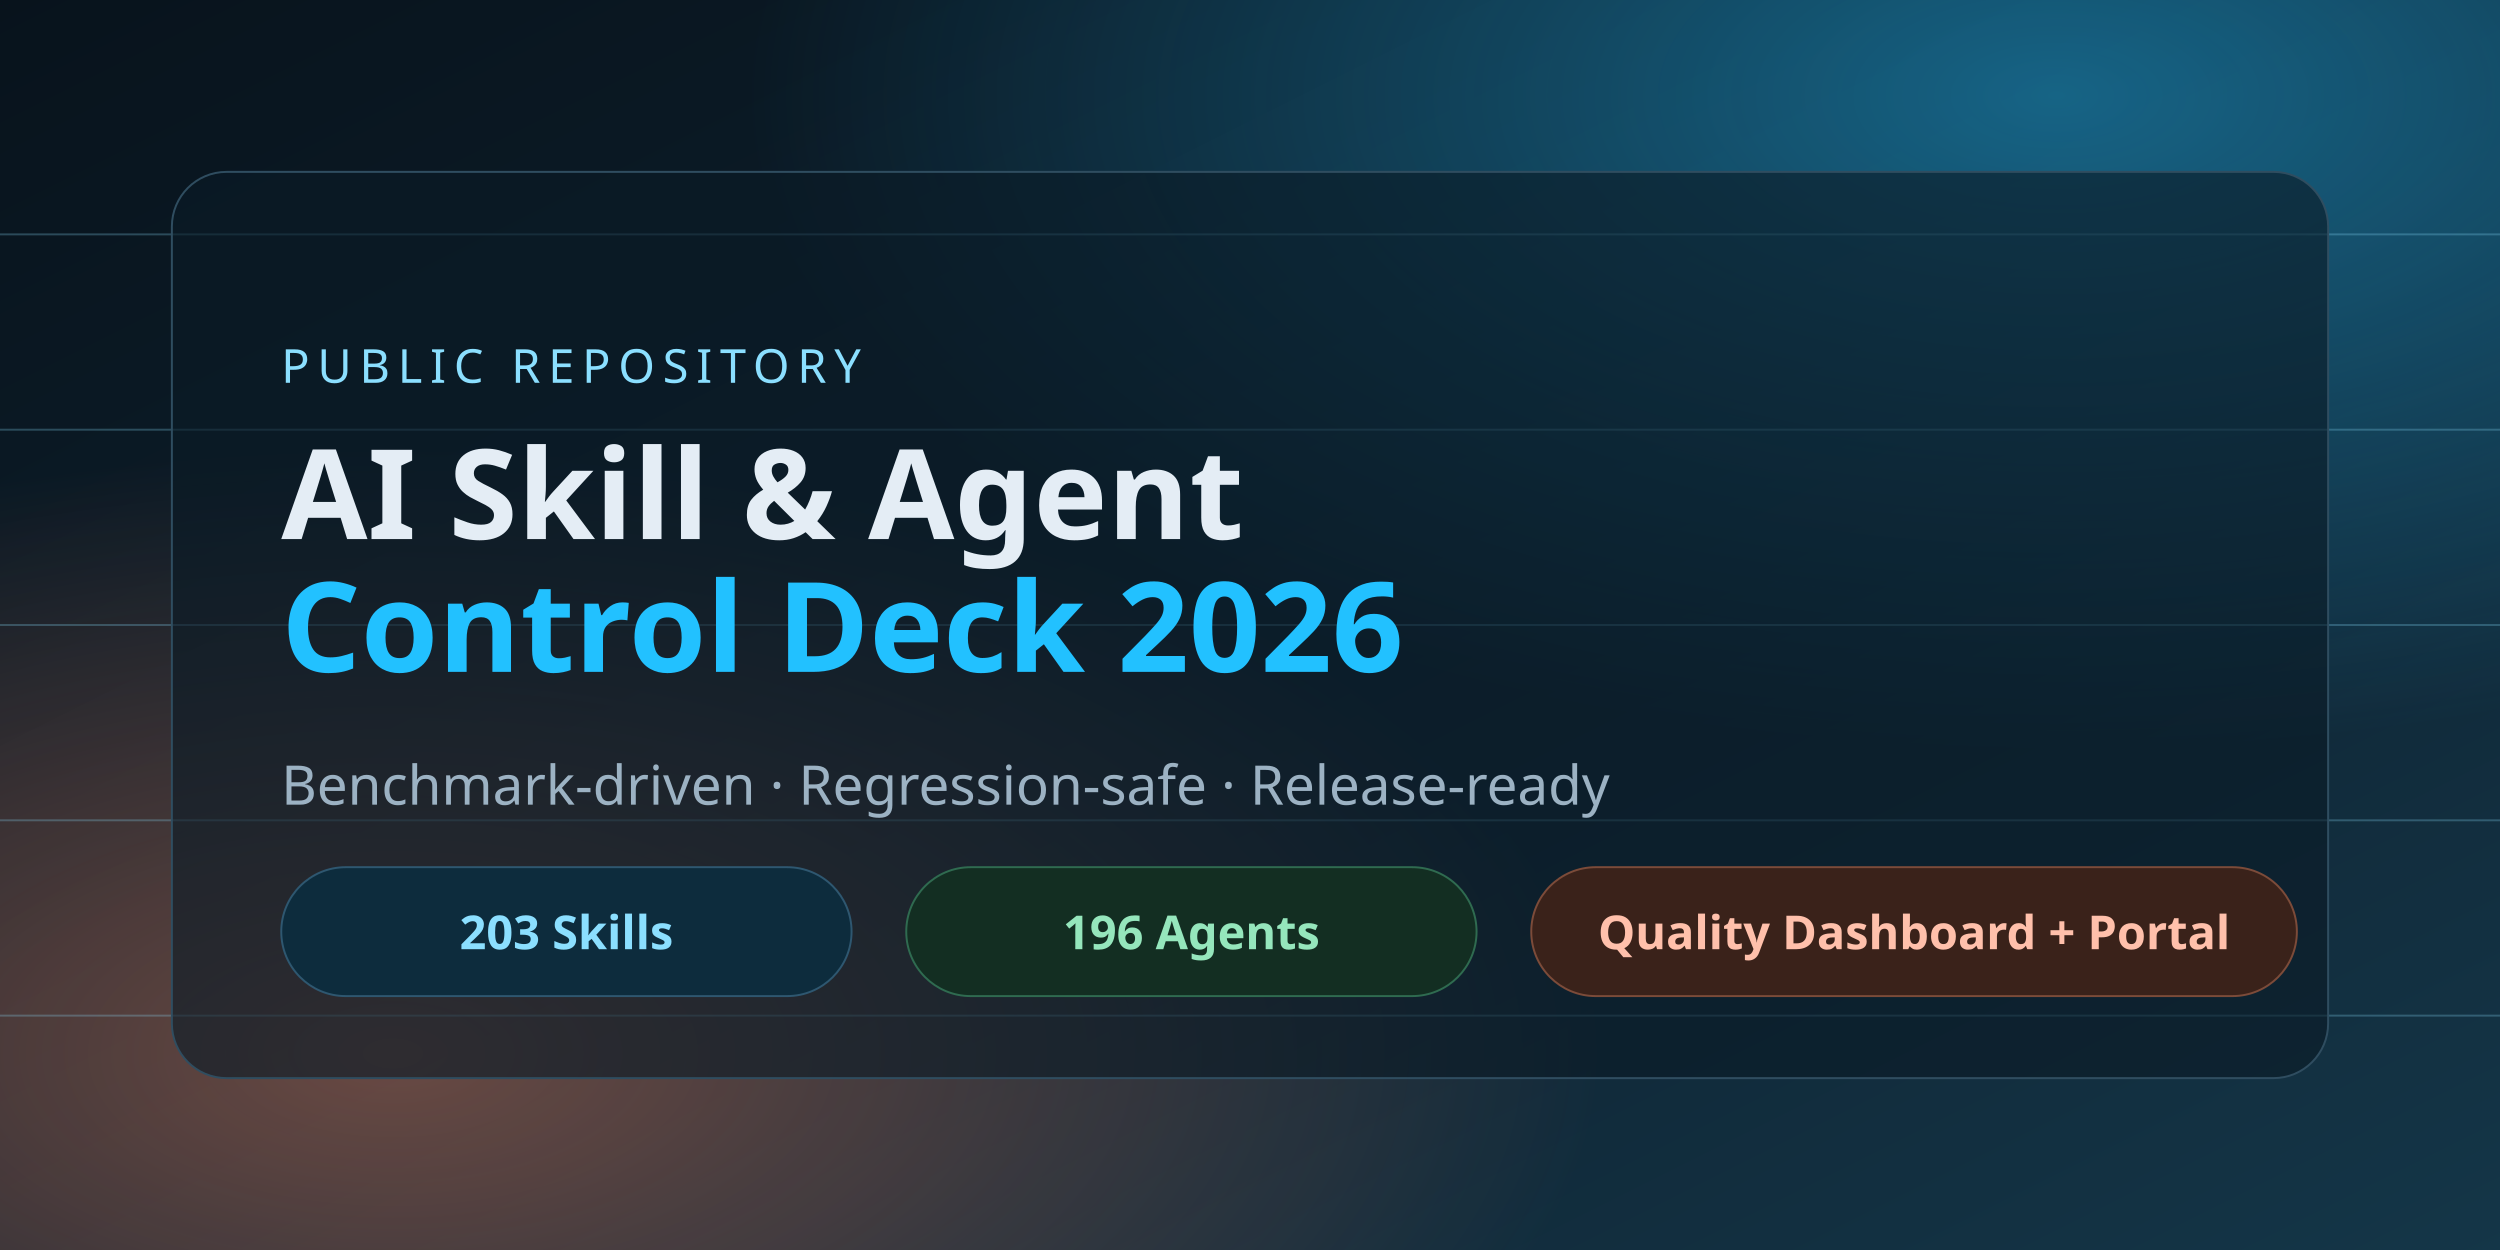
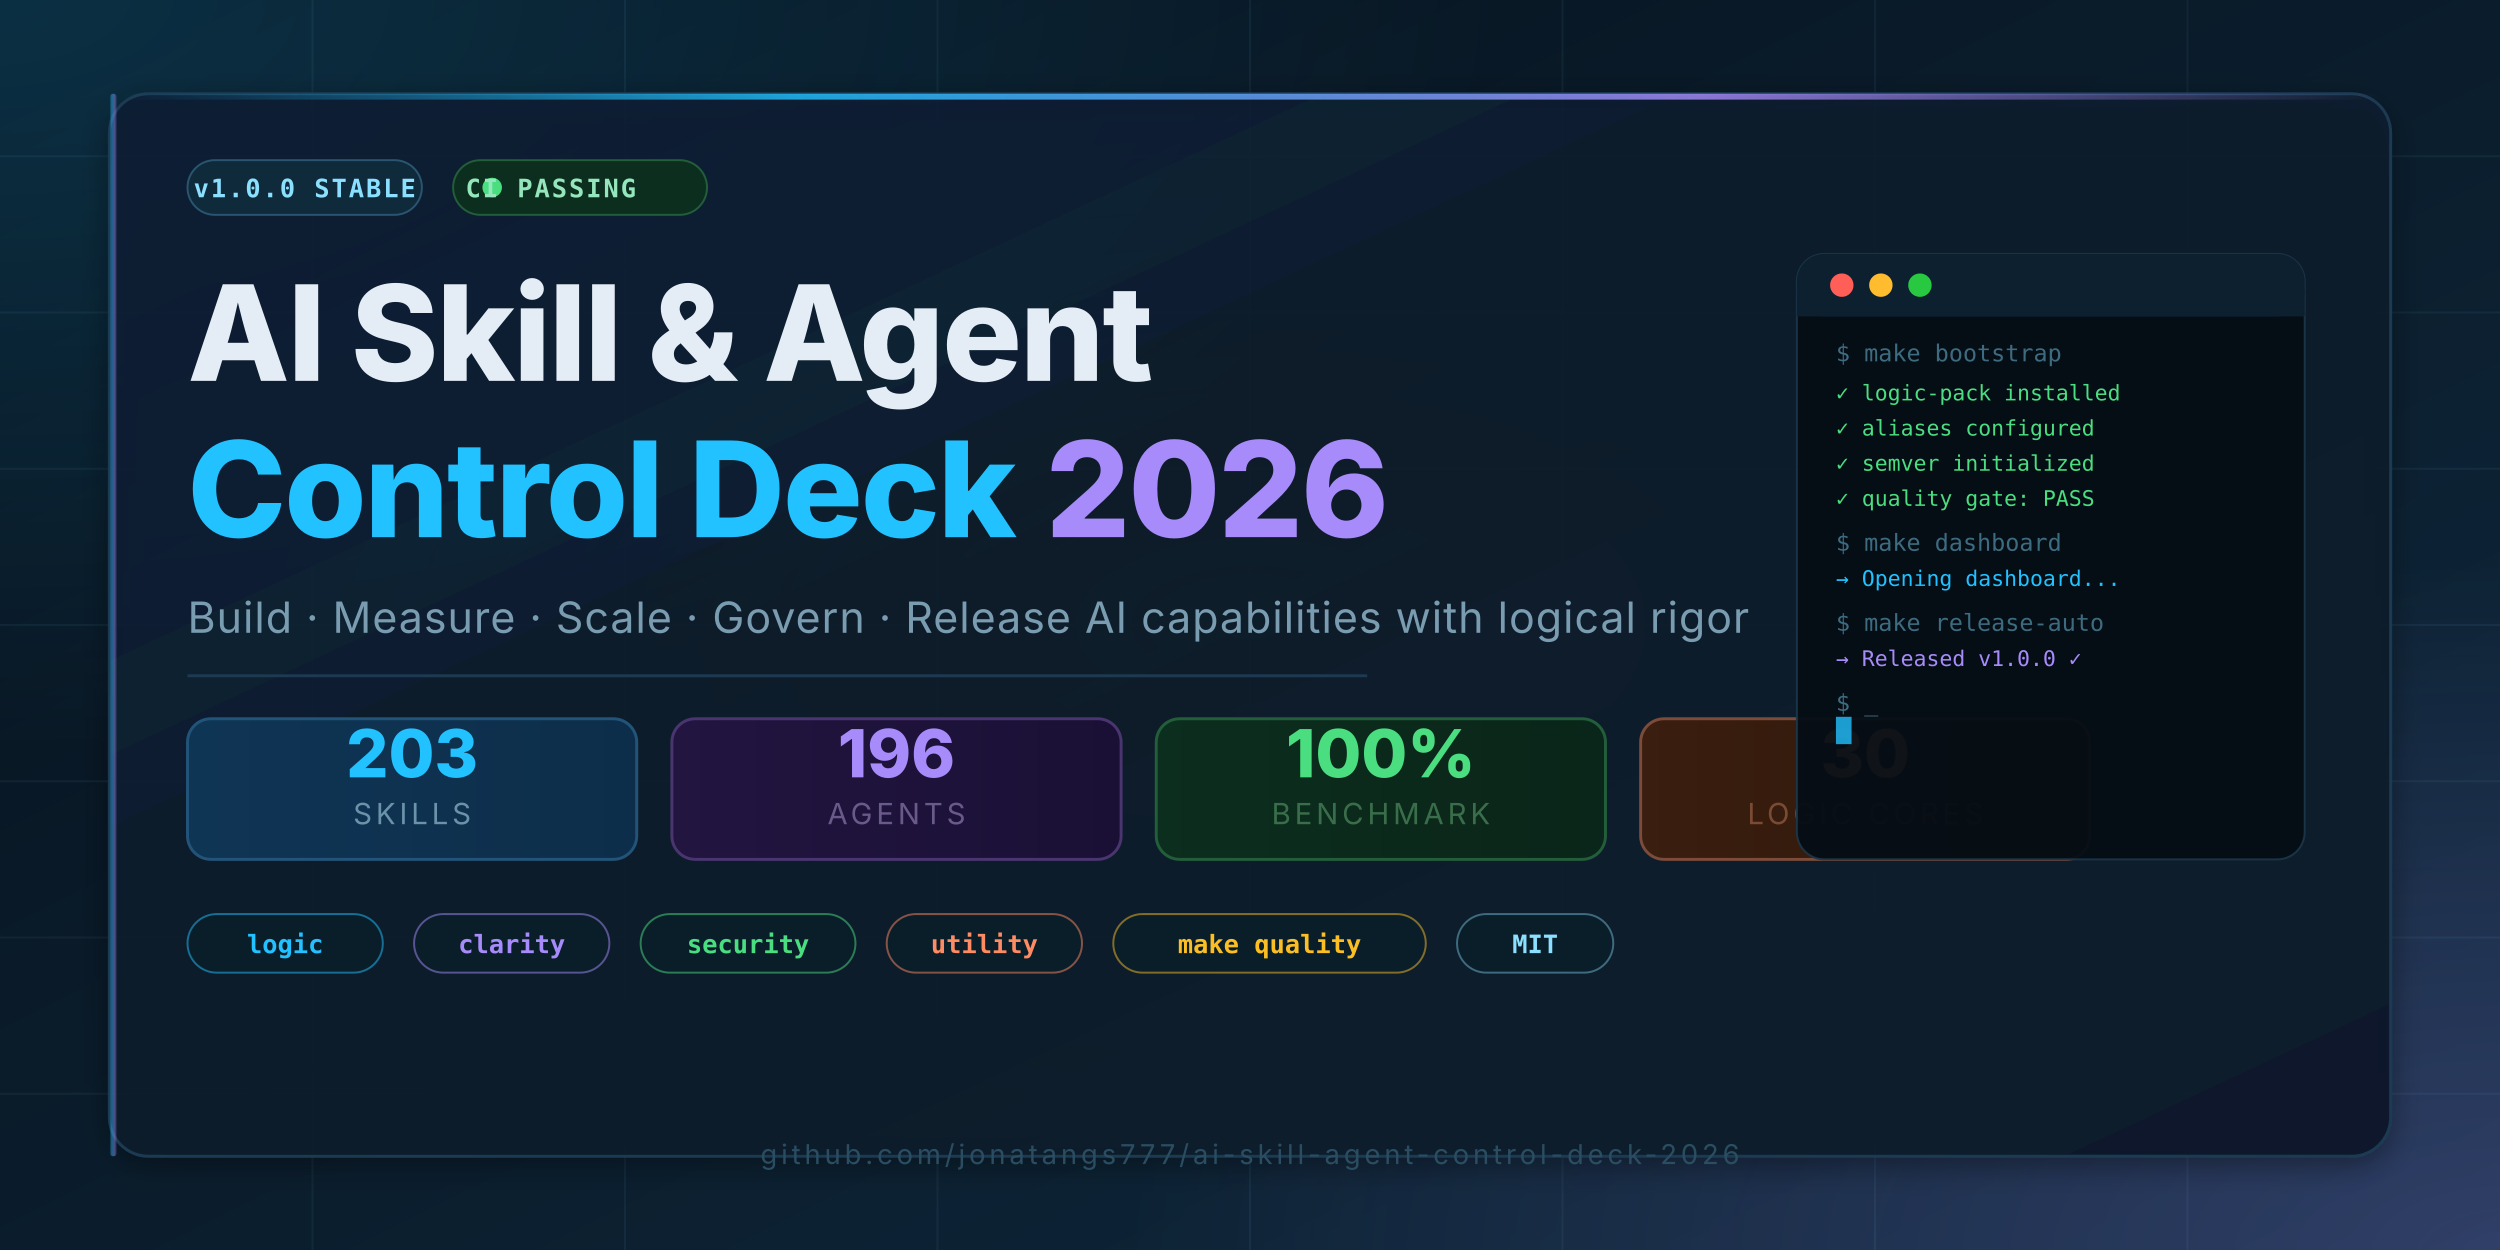
<svg xmlns="http://www.w3.org/2000/svg" width="1280" height="640" viewBox="0 0 1280 640" role="img" aria-label="AI Skill and Agent Control Deck 2026">
  <defs>
    <linearGradient id="bg" x1="0%" y1="0%" x2="100%" y2="100%">
-       <stop offset="0%" stop-color="#08131c" />
-       <stop offset="60%" stop-color="#0f2433" />
-       <stop offset="100%" stop-color="#143648" />
+       <stop offset="0%" stop-color="#06101a" />
+       <stop offset="55%" stop-color="#0b1e2e" />
+       <stop offset="100%" stop-color="#0f2a3f" />
    </linearGradient>
-     <radialGradient id="g1" cx="82%" cy="8%" r="52%">
-       <stop offset="0%" stop-color="#22c1ff" stop-opacity="0.42" />
+     <radialGradient id="glow-tl" cx="0%" cy="0%" r="60%">
+       <stop offset="0%" stop-color="#22c1ff" stop-opacity="0.18" />
      <stop offset="100%" stop-color="#22c1ff" stop-opacity="0" />
    </radialGradient>
-     <radialGradient id="g2" cx="16%" cy="84%" r="48%">
-       <stop offset="0%" stop-color="#ff8b63" stop-opacity="0.38" />
+     <radialGradient id="glow-br" cx="100%" cy="100%" r="55%">
+       <stop offset="0%" stop-color="#a78bfa" stop-opacity="0.22" />
+       <stop offset="100%" stop-color="#a78bfa" stop-opacity="0" />
+     </radialGradient>
+     <radialGradient id="glow-center" cx="50%" cy="50%" r="40%">
+       <stop offset="0%" stop-color="#ff8b63" stop-opacity="0.10" />
      <stop offset="100%" stop-color="#ff8b63" stop-opacity="0" />
    </radialGradient>
-     <linearGradient id="line" x1="0%" y1="0%" x2="100%" y2="0%">
-       <stop offset="0%" stop-color="#22c1ff" stop-opacity="0.85" />
-       <stop offset="100%" stop-color="#ff8b63" stop-opacity="0.85" />
+     <linearGradient id="line-grad" x1="0%" y1="0%" x2="100%" y2="0%">
+       <stop offset="0%" stop-color="#22c1ff" stop-opacity="0" />
+       <stop offset="30%" stop-color="#22c1ff" stop-opacity="0.9" />
+       <stop offset="70%" stop-color="#a78bfa" stop-opacity="0.9" />
+       <stop offset="100%" stop-color="#a78bfa" stop-opacity="0" />
    </linearGradient>
+     <linearGradient id="card-grad" x1="0%" y1="0%" x2="100%" y2="100%">
+       <stop offset="0%" stop-color="#0d2233" stop-opacity="0.85" />
+       <stop offset="100%" stop-color="#091929" stop-opacity="0.95" />
+     </linearGradient>
+     <linearGradient id="badge-blue" x1="0%" y1="0%" x2="100%" y2="0%">
+       <stop offset="0%" stop-color="#0f3555" />
+       <stop offset="100%" stop-color="#0d2e4a" />
+     </linearGradient>
+     <linearGradient id="badge-green" x1="0%" y1="0%" x2="100%" y2="0%">
+       <stop offset="0%" stop-color="#0c2e1e" />
+       <stop offset="100%" stop-color="#0a2519" />
+     </linearGradient>
+     <linearGradient id="badge-purple" x1="0%" y1="0%" x2="100%" y2="0%">
+       <stop offset="0%" stop-color="#221540" />
+       <stop offset="100%" stop-color="#1a1035" />
+     </linearGradient>
+     <linearGradient id="badge-orange" x1="0%" y1="0%" x2="100%" y2="0%">
+       <stop offset="0%" stop-color="#3a1e10" />
+       <stop offset="100%" stop-color="#2e1808" />
+     </linearGradient>
+     <filter id="shadow" x="-5%" y="-5%" width="110%" height="110%">
+       <feDropShadow dx="0" dy="4" stdDeviation="8" flood-color="#000000" flood-opacity="0.4" />
+     </filter>
+     <filter id="glow-text">
+       <feGaussianBlur stdDeviation="3" result="blur" />
+       <feMerge>
+         <feMergeNode in="blur" />
+         <feMergeNode in="SourceGraphic" />
+       </feMerge>
+     </filter>
  </defs>
  <rect width="1280" height="640" fill="url(#bg)" />
-   <rect width="1280" height="640" fill="url(#g1)" />
-   <rect width="1280" height="640" fill="url(#g2)" />
-   <g opacity="0.26" stroke="#8bdfff" stroke-width="1">
-     <path d="M0 120 H1280" />
-     <path d="M0 220 H1280" />
-     <path d="M0 320 H1280" />
-     <path d="M0 420 H1280" />
-     <path d="M0 520 H1280" />
+   <rect width="1280" height="640" fill="url(#glow-tl)" />
+   <rect width="1280" height="640" fill="url(#glow-br)" />
+   <rect width="1280" height="640" fill="url(#glow-center)" />
+   <g opacity="0.06" stroke="#8bdfff" stroke-width="1">
+     <line x1="0" y1="80" x2="1280" y2="80" />
+     <line x1="0" y1="160" x2="1280" y2="160" />
+     <line x1="0" y1="240" x2="1280" y2="240" />
+     <line x1="0" y1="320" x2="1280" y2="320" />
+     <line x1="0" y1="400" x2="1280" y2="400" />
+     <line x1="0" y1="480" x2="1280" y2="480" />
+     <line x1="0" y1="560" x2="1280" y2="560" />
+     <line x1="160" y1="0" x2="160" y2="640" />
+     <line x1="320" y1="0" x2="320" y2="640" />
+     <line x1="480" y1="0" x2="480" y2="640" />
+     <line x1="640" y1="0" x2="640" y2="640" />
+     <line x1="800" y1="0" x2="800" y2="640" />
+     <line x1="960" y1="0" x2="960" y2="640" />
+     <line x1="1120" y1="0" x2="1120" y2="640" />
  </g>
-   <g transform="translate(88 88)">
-     <rect x="0" y="0" width="1104" height="464" rx="28" fill="#0a1a25" fill-opacity="0.62" stroke="#2f4d60" />
-     <text x="56" y="108" fill="#8bdfff" font-family="'Avenir Next', 'Segoe UI', sans-serif" font-size="24" letter-spacing="4">PUBLIC REPOSITORY</text>
-     <text x="56" y="188" fill="#e4edf5" font-family="'Avenir Next', 'Segoe UI', sans-serif" font-size="64" font-weight="700">AI Skill &amp; Agent</text>
-     <text x="56" y="256" fill="#22c1ff" font-family="'Avenir Next', 'Segoe UI', sans-serif" font-size="64" font-weight="700">Control Deck 2026</text>
-     <text x="56" y="324" fill="#9cb2c3" font-family="'Avenir Next', 'Segoe UI', sans-serif" font-size="28">Benchmark-driven · Regression-safe · Release-ready</text>
-     <g transform="translate(56 356)">
-       <rect x="0" y="0" width="292" height="66" rx="33" fill="#0d2c3d" stroke="#2e5770" />
-       <text x="146" y="42" text-anchor="middle" fill="#8bdfff" font-family="'Avenir Next', 'Segoe UI', sans-serif" font-size="24" font-weight="700">203 Skills</text>
-       <rect x="320" y="0" width="292" height="66" rx="33" fill="#132e22" stroke="#2f6b50" />
-       <text x="466" y="42" text-anchor="middle" fill="#95e6bc" font-family="'Avenir Next', 'Segoe UI', sans-serif" font-size="24" font-weight="700">196 Agents</text>
-       <rect x="640" y="0" width="392" height="66" rx="33" fill="#3a221a" stroke="#7c4b39" />
-       <text x="836" y="42" text-anchor="middle" fill="#ffc0ab" font-family="'Avenir Next', 'Segoe UI', sans-serif" font-size="24" font-weight="700">Quality Dashboard + Portal</text>
-     </g>
-   </g>
-   <path d="M96 566 H1184" stroke="url(#line)" stroke-width="4" opacity="0.9" />
+   <rect x="56" y="48" width="1168" height="544" rx="20" fill="url(#card-grad)" stroke="#1e3a52" stroke-width="1.5" filter="url(#shadow)" />
+   <rect x="56" y="48" width="1168" height="3" rx="2" fill="url(#line-grad)" opacity="0.9" />
+   <rect x="56" y="48" width="4" height="544" rx="2" fill="url(#line-grad)" opacity="0.5" />
+   <rect x="96" y="82" width="120" height="28" rx="14" fill="#0f2a3a" stroke="#2a5570" stroke-width="1" />
+   <text x="156" y="101" text-anchor="middle" fill="#8bdfff" font-family="'SF Mono', 'Cascadia Code', monospace" font-size="13" font-weight="600" letter-spacing="1">v1.0.0 STABLE</text>
+   <rect x="232" y="82" width="130" height="28" rx="14" fill="#0c2e1e" stroke="#235e3a" stroke-width="1" />
+   <circle cx="252" cy="96" r="5" fill="#4ade80" />
+   <text x="282" y="101" text-anchor="middle" fill="#95e6bc" font-family="'SF Mono', 'Cascadia Code', monospace" font-size="13" font-weight="600" letter-spacing="1">CI PASSING</text>
+   <text x="96" y="195" fill="#e4edf5" font-family="'Avenir Next', 'Inter', 'Segoe UI', sans-serif" font-size="68" font-weight="800" letter-spacing="-1">AI Skill &amp; Agent</text>
+   <text x="96" y="275" font-family="'Avenir Next', 'Inter', 'Segoe UI', sans-serif" font-size="68" font-weight="800" letter-spacing="-1">
+     <tspan fill="#22c1ff">Control Deck</tspan>
+     <tspan fill="#a78bfa"> 2026</tspan>
+   </text>
+   <text x="96" y="324" fill="#7a9cb0" font-family="'Avenir Next', 'Inter', 'Segoe UI', sans-serif" font-size="22" letter-spacing="0.5">Build · Measure · Scale · Govern · Release AI capabilities with logical rigor</text>
+   <line x1="96" y1="346" x2="700" y2="346" stroke="#1e3a52" stroke-width="1.5" />
+   <rect x="96" y="368" width="230" height="72" rx="12" fill="url(#badge-blue)" stroke="#22547a" stroke-width="1.5" />
+   <text x="211" y="398" text-anchor="middle" fill="#22c1ff" font-family="'Avenir Next', 'Inter', 'Segoe UI', sans-serif" font-size="34" font-weight="800">203</text>
+   <text x="211" y="422" text-anchor="middle" fill="#6a93aa" font-family="'Avenir Next', 'Inter', 'Segoe UI', sans-serif" font-size="15" letter-spacing="2">SKILLS</text>
+   <rect x="344" y="368" width="230" height="72" rx="12" fill="url(#badge-purple)" stroke="#4a3570" stroke-width="1.5" />
+   <text x="459" y="398" text-anchor="middle" fill="#a78bfa" font-family="'Avenir Next', 'Inter', 'Segoe UI', sans-serif" font-size="34" font-weight="800">196</text>
+   <text x="459" y="422" text-anchor="middle" fill="#6a5a8a" font-family="'Avenir Next', 'Inter', 'Segoe UI', sans-serif" font-size="15" letter-spacing="2">AGENTS</text>
+   <rect x="592" y="368" width="230" height="72" rx="12" fill="url(#badge-green)" stroke="#235e3a" stroke-width="1.5" />
+   <text x="707" y="398" text-anchor="middle" fill="#4ade80" font-family="'Avenir Next', 'Inter', 'Segoe UI', sans-serif" font-size="34" font-weight="800">100%</text>
+   <text x="707" y="422" text-anchor="middle" fill="#3a6e4a" font-family="'Avenir Next', 'Inter', 'Segoe UI', sans-serif" font-size="15" letter-spacing="2">BENCHMARK</text>
+   <rect x="840" y="368" width="230" height="72" rx="12" fill="url(#badge-orange)" stroke="#7c4b39" stroke-width="1.5" />
+   <text x="955" y="398" text-anchor="middle" fill="#ff8b63" font-family="'Avenir Next', 'Inter', 'Segoe UI', sans-serif" font-size="34" font-weight="800">30</text>
+   <text x="955" y="422" text-anchor="middle" fill="#7a4a35" font-family="'Avenir Next', 'Inter', 'Segoe UI', sans-serif" font-size="15" letter-spacing="2">LOGIC CORES</text>
+   <rect x="96" y="468" width="100" height="30" rx="15" fill="#0a1e2a" stroke="#22c1ff" stroke-width="1" stroke-opacity="0.5" />
+   <text x="146" y="488" text-anchor="middle" fill="#22c1ff" font-family="monospace" font-size="13" font-weight="600">logic</text>
+   <rect x="212" y="468" width="100" height="30" rx="15" fill="#0a1e2a" stroke="#a78bfa" stroke-width="1" stroke-opacity="0.5" />
+   <text x="262" y="488" text-anchor="middle" fill="#a78bfa" font-family="monospace" font-size="13" font-weight="600">clarity</text>
+   <rect x="328" y="468" width="110" height="30" rx="15" fill="#0a1e2a" stroke="#4ade80" stroke-width="1" stroke-opacity="0.5" />
+   <text x="383" y="488" text-anchor="middle" fill="#4ade80" font-family="monospace" font-size="13" font-weight="600">security</text>
+   <rect x="454" y="468" width="100" height="30" rx="15" fill="#0a1e2a" stroke="#ff8b63" stroke-width="1" stroke-opacity="0.5" />
+   <text x="504" y="488" text-anchor="middle" fill="#ff8b63" font-family="monospace" font-size="13" font-weight="600">utility</text>
+   <rect x="570" y="468" width="160" height="30" rx="15" fill="#0a1e2a" stroke="#fbbf24" stroke-width="1" stroke-opacity="0.5" />
+   <text x="650" y="488" text-anchor="middle" fill="#fbbf24" font-family="monospace" font-size="13" font-weight="600">make quality</text>
+   <rect x="746" y="468" width="80" height="30" rx="15" fill="#0a1e2a" stroke="#8bdfff" stroke-width="1" stroke-opacity="0.4" />
+   <text x="786" y="488" text-anchor="middle" fill="#8bdfff" font-family="monospace" font-size="13" font-weight="600">MIT</text>
+   <rect x="920" y="130" width="260" height="310" rx="14" fill="#040d14" stroke="#1a3548" stroke-width="1" opacity="0.95" />
+   <rect x="920" y="130" width="260" height="32" rx="14" fill="#0d2030" />
+   <rect x="920" y="148" width="260" height="14" rx="0" fill="#0d2030" />
+   <circle cx="943" cy="146" r="6" fill="#ff5f57" />
+   <circle cx="963" cy="146" r="6" fill="#febc2e" />
+   <circle cx="983" cy="146" r="6" fill="#28c840" />
+   <text x="940" y="185" fill="#3d6b80" font-family="monospace" font-size="12">$ make bootstrap</text>
+   <text x="940" y="205" fill="#4ade80" font-family="monospace" font-size="11">✓ logic-pack installed</text>
+   <text x="940" y="223" fill="#4ade80" font-family="monospace" font-size="11">✓ aliases configured</text>
+   <text x="940" y="241" fill="#4ade80" font-family="monospace" font-size="11">✓ semver initialized</text>
+   <text x="940" y="259" fill="#4ade80" font-family="monospace" font-size="11">✓ quality gate: PASS</text>
+   <text x="940" y="282" fill="#3d6b80" font-family="monospace" font-size="12">$ make dashboard</text>
+   <text x="940" y="300" fill="#22c1ff" font-family="monospace" font-size="11">→ Opening dashboard...</text>
+   <text x="940" y="323" fill="#3d6b80" font-family="monospace" font-size="12">$ make release-auto</text>
+   <text x="940" y="341" fill="#a78bfa" font-family="monospace" font-size="11">→ Released v1.0.0 ✓</text>
+   <text x="940" y="364" fill="#3d6b80" font-family="monospace" font-size="12">$ _</text>
+   <rect x="940" y="367" width="8" height="14" fill="#22c1ff" opacity="0.8">
+     <animate attributeName="opacity" values="0.8;0;0.8" dur="1.2s" repeatCount="indefinite" />
+   </rect>
+   <path d="M96 568 H1184" stroke="url(#line-grad)" stroke-width="3" opacity="0.8" />
+   <text x="640" y="596" text-anchor="middle" fill="#2a4d62" font-family="'Avenir Next', 'Inter', sans-serif" font-size="14" letter-spacing="2">github.com/jonatangs777/ai-skill-agent-control-deck-2026</text>
</svg>
